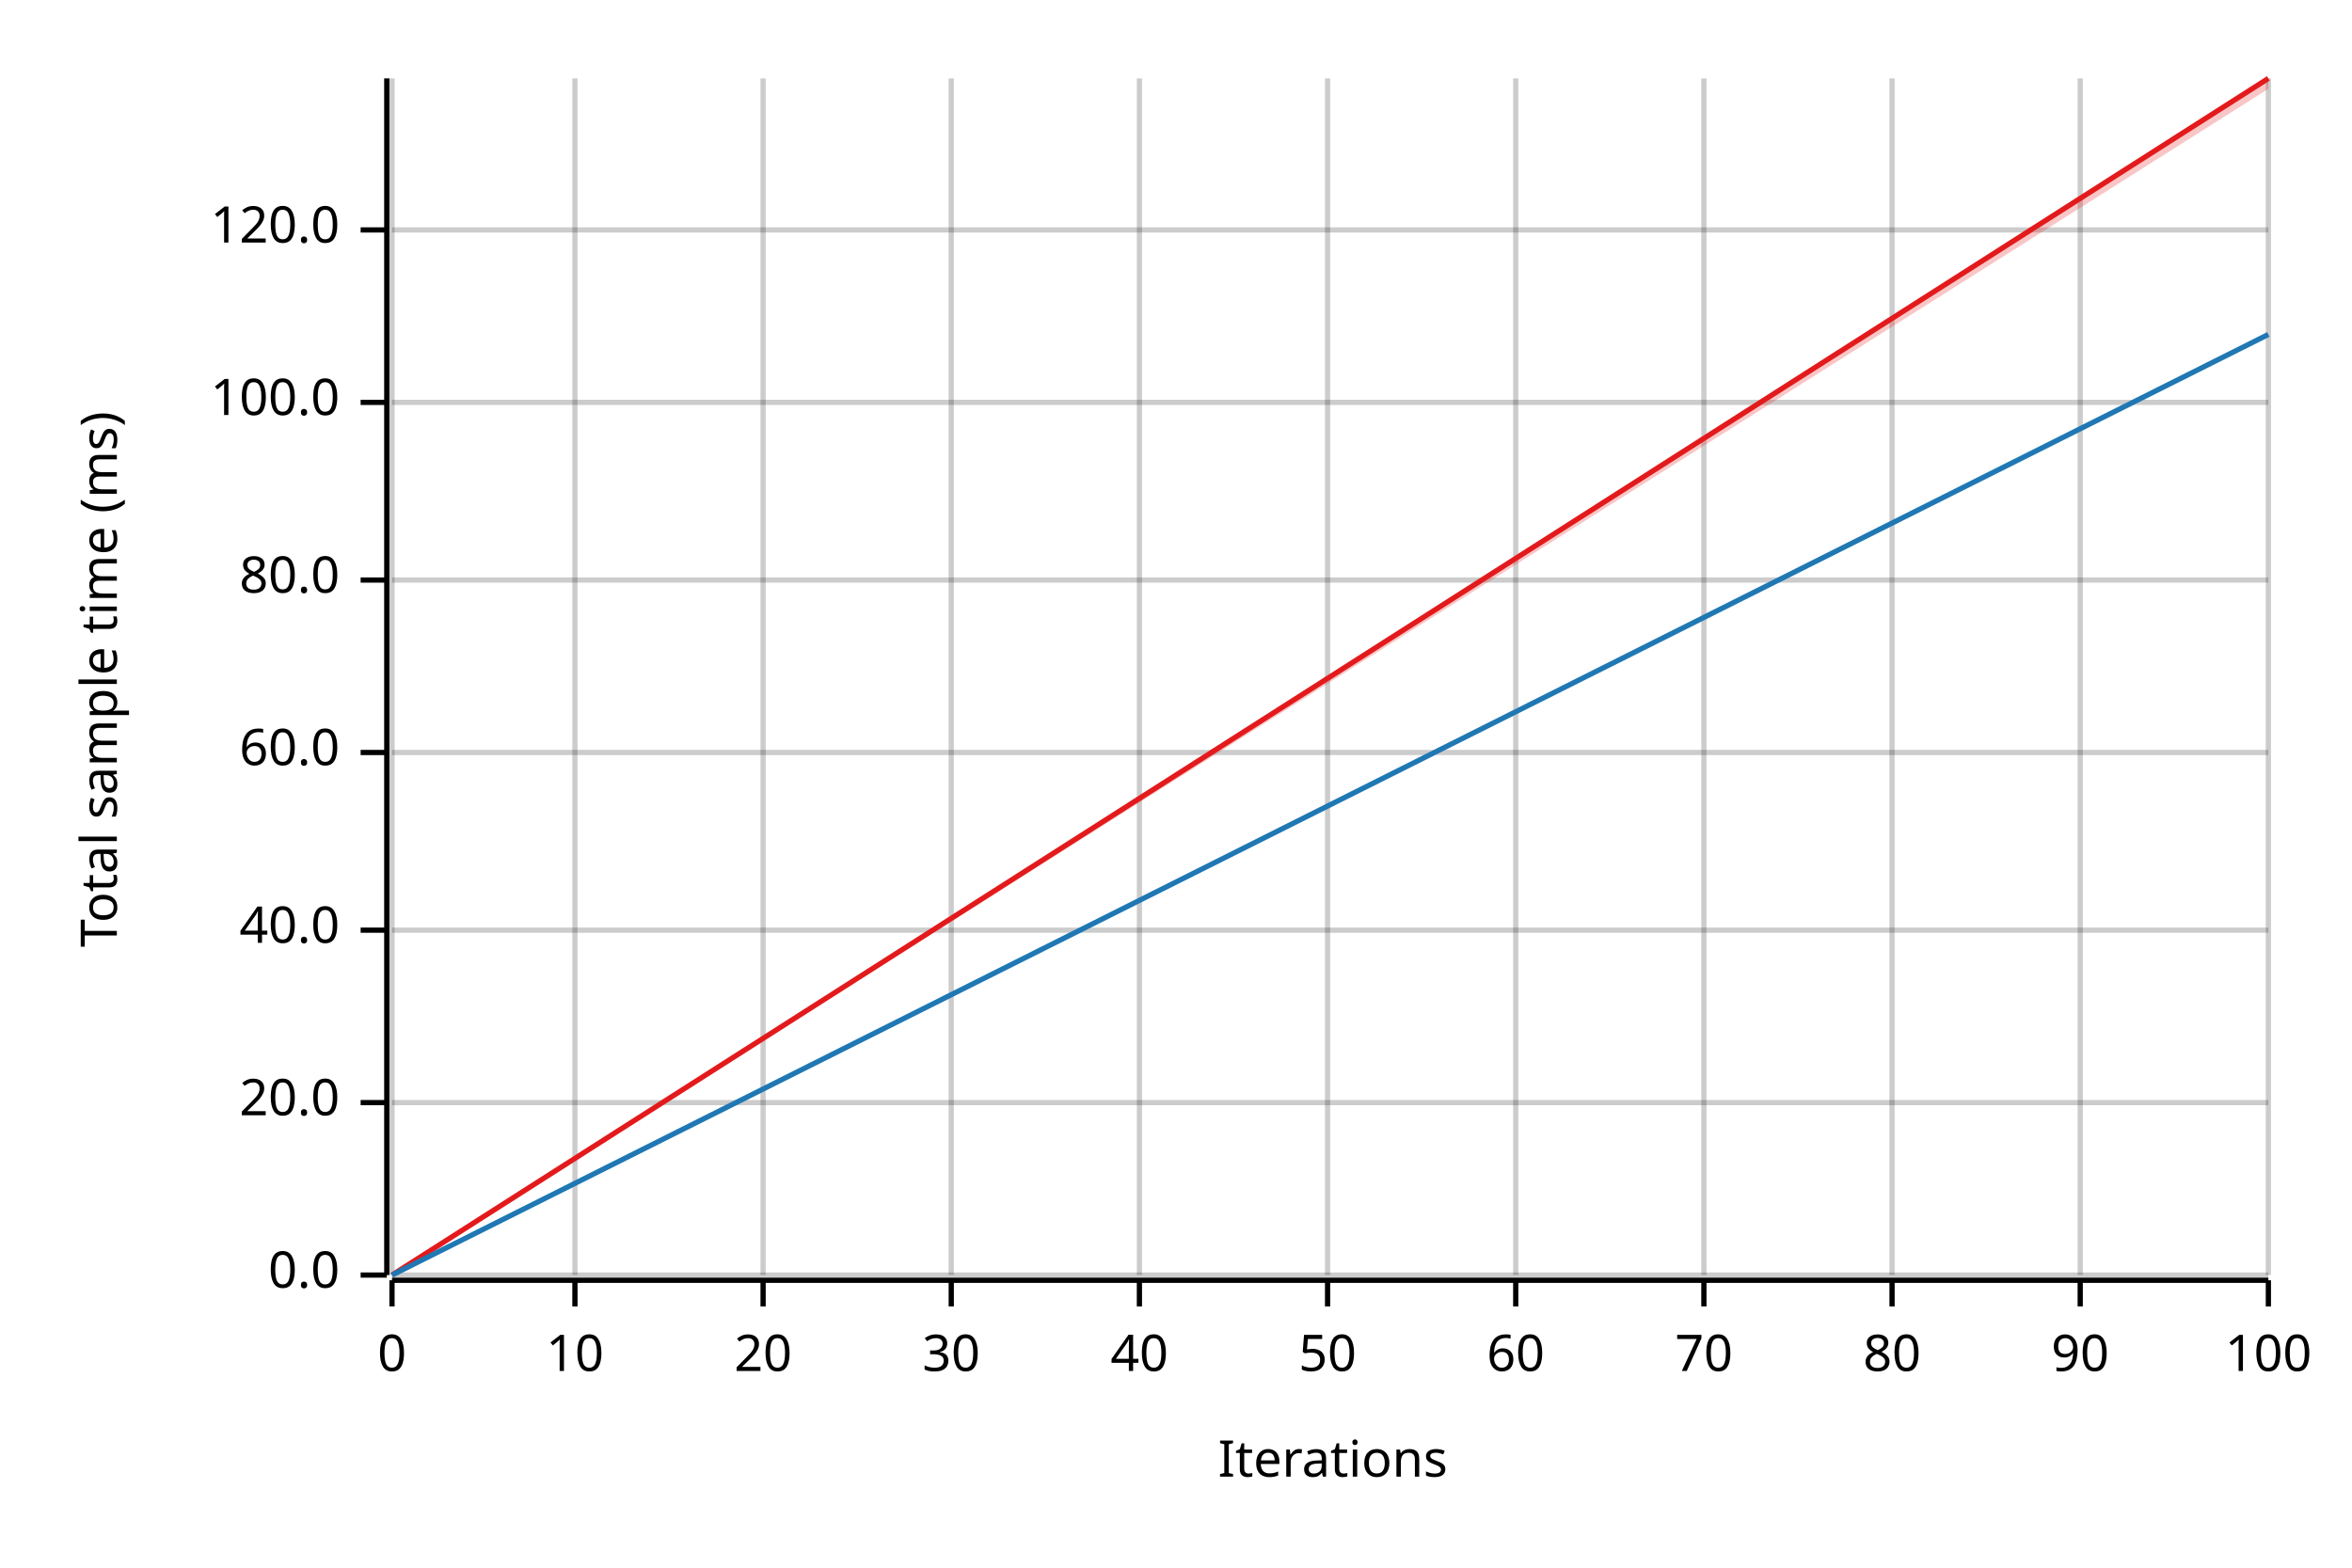
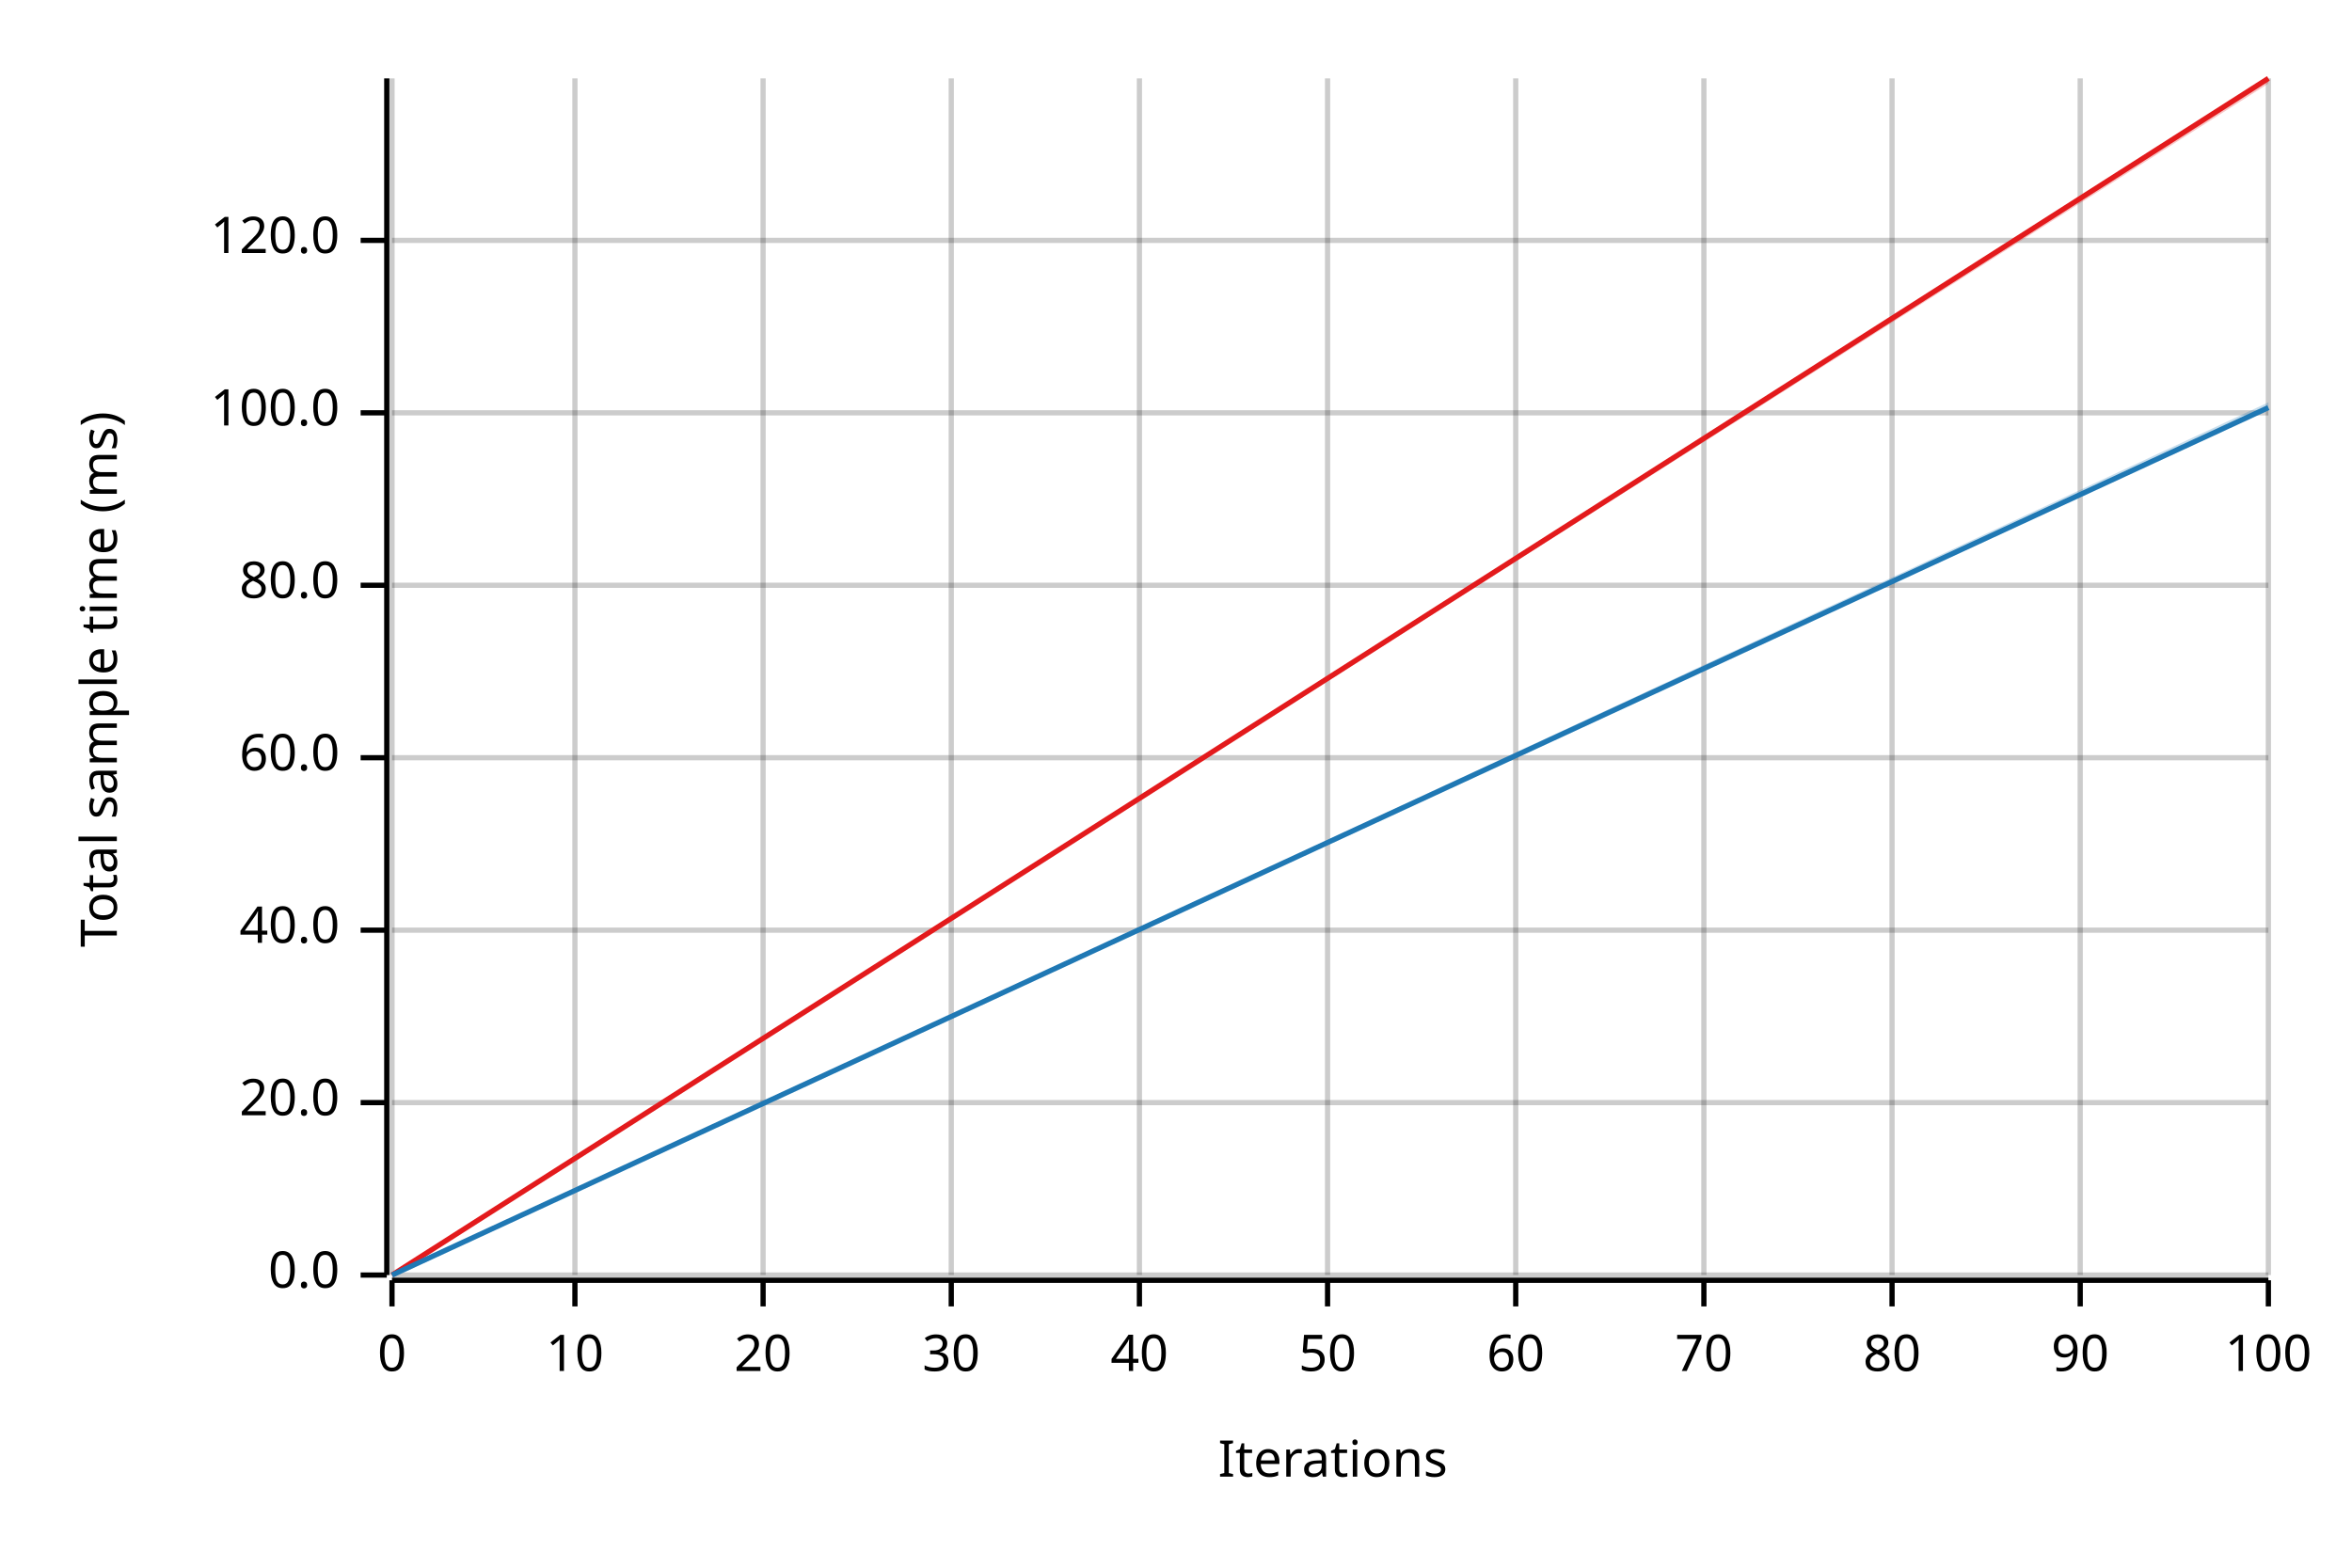
<svg xmlns="http://www.w3.org/2000/svg" width="450" height="300" viewBox="0 0 450 300">
  <text x="15" y="130" dy="0.76em" text-anchor="middle" font-family="sans-serif" font-size="9.677" opacity="1" fill="#000000" transform="rotate(270, 15, 130)">
Total sample time (ms)
</text>
  <text x="255" y="285" dy="-0.5ex" text-anchor="middle" font-family="sans-serif" font-size="9.677" opacity="1" fill="#000000">
Iterations
</text>
  <line opacity="0.2" stroke="#000000" stroke-width="1" x1="75" y1="244" x2="75" y2="15" />
  <line opacity="0.2" stroke="#000000" stroke-width="1" x1="110" y1="244" x2="110" y2="15" />
  <line opacity="0.2" stroke="#000000" stroke-width="1" x1="146" y1="244" x2="146" y2="15" />
  <line opacity="0.2" stroke="#000000" stroke-width="1" x1="182" y1="244" x2="182" y2="15" />
  <line opacity="0.2" stroke="#000000" stroke-width="1" x1="218" y1="244" x2="218" y2="15" />
  <line opacity="0.2" stroke="#000000" stroke-width="1" x1="254" y1="244" x2="254" y2="15" />
  <line opacity="0.2" stroke="#000000" stroke-width="1" x1="290" y1="244" x2="290" y2="15" />
  <line opacity="0.2" stroke="#000000" stroke-width="1" x1="326" y1="244" x2="326" y2="15" />
  <line opacity="0.2" stroke="#000000" stroke-width="1" x1="362" y1="244" x2="362" y2="15" />
  <line opacity="0.2" stroke="#000000" stroke-width="1" x1="398" y1="244" x2="398" y2="15" />
  <line opacity="0.2" stroke="#000000" stroke-width="1" x1="434" y1="244" x2="434" y2="15" />
  <line opacity="0.2" stroke="#000000" stroke-width="1" x1="75" y1="244" x2="434" y2="244" />
  <line opacity="0.2" stroke="#000000" stroke-width="1" x1="75" y1="211" x2="434" y2="211" />
  <line opacity="0.2" stroke="#000000" stroke-width="1" x1="75" y1="178" x2="434" y2="178" />
-   <line opacity="0.2" stroke="#000000" stroke-width="1" x1="75" y1="144" x2="434" y2="144" />
-   <line opacity="0.2" stroke="#000000" stroke-width="1" x1="75" y1="111" x2="434" y2="111" />
-   <line opacity="0.2" stroke="#000000" stroke-width="1" x1="75" y1="77" x2="434" y2="77" />
-   <line opacity="0.2" stroke="#000000" stroke-width="1" x1="75" y1="44" x2="434" y2="44" />
+   <line opacity="0.2" stroke="#000000" stroke-width="1" x1="75" y1="145" x2="434" y2="145" />
+   <line opacity="0.2" stroke="#000000" stroke-width="1" x1="75" y1="112" x2="434" y2="112" />
+   <line opacity="0.2" stroke="#000000" stroke-width="1" x1="75" y1="79" x2="434" y2="79" />
+   <line opacity="0.2" stroke="#000000" stroke-width="1" x1="75" y1="46" x2="434" y2="46" />
  <polyline fill="none" opacity="1" stroke="#000000" stroke-width="1" points="74,15 74,244 " />
  <text x="65" y="244" dy="0.5ex" text-anchor="end" font-family="sans-serif" font-size="9.677" opacity="1" fill="#000000">
0.0
</text>
  <polyline fill="none" opacity="1" stroke="#000000" stroke-width="1" points="69,244 74,244 " />
  <text x="65" y="211" dy="0.5ex" text-anchor="end" font-family="sans-serif" font-size="9.677" opacity="1" fill="#000000">
20.0
</text>
  <polyline fill="none" opacity="1" stroke="#000000" stroke-width="1" points="69,211 74,211 " />
  <text x="65" y="178" dy="0.5ex" text-anchor="end" font-family="sans-serif" font-size="9.677" opacity="1" fill="#000000">
40.0
</text>
  <polyline fill="none" opacity="1" stroke="#000000" stroke-width="1" points="69,178 74,178 " />
-   <text x="65" y="144" dy="0.5ex" text-anchor="end" font-family="sans-serif" font-size="9.677" opacity="1" fill="#000000">
+   <text x="65" y="145" dy="0.5ex" text-anchor="end" font-family="sans-serif" font-size="9.677" opacity="1" fill="#000000">
60.0
</text>
-   <polyline fill="none" opacity="1" stroke="#000000" stroke-width="1" points="69,144 74,144 " />
-   <text x="65" y="111" dy="0.5ex" text-anchor="end" font-family="sans-serif" font-size="9.677" opacity="1" fill="#000000">
+   <polyline fill="none" opacity="1" stroke="#000000" stroke-width="1" points="69,145 74,145 " />
+   <text x="65" y="112" dy="0.5ex" text-anchor="end" font-family="sans-serif" font-size="9.677" opacity="1" fill="#000000">
80.0
</text>
-   <polyline fill="none" opacity="1" stroke="#000000" stroke-width="1" points="69,111 74,111 " />
-   <text x="65" y="77" dy="0.5ex" text-anchor="end" font-family="sans-serif" font-size="9.677" opacity="1" fill="#000000">
+   <polyline fill="none" opacity="1" stroke="#000000" stroke-width="1" points="69,112 74,112 " />
+   <text x="65" y="79" dy="0.5ex" text-anchor="end" font-family="sans-serif" font-size="9.677" opacity="1" fill="#000000">
100.0
</text>
-   <polyline fill="none" opacity="1" stroke="#000000" stroke-width="1" points="69,77 74,77 " />
-   <text x="65" y="44" dy="0.5ex" text-anchor="end" font-family="sans-serif" font-size="9.677" opacity="1" fill="#000000">
+   <polyline fill="none" opacity="1" stroke="#000000" stroke-width="1" points="69,79 74,79 " />
+   <text x="65" y="46" dy="0.5ex" text-anchor="end" font-family="sans-serif" font-size="9.677" opacity="1" fill="#000000">
120.0
</text>
-   <polyline fill="none" opacity="1" stroke="#000000" stroke-width="1" points="69,44 74,44 " />
+   <polyline fill="none" opacity="1" stroke="#000000" stroke-width="1" points="69,46 74,46 " />
  <polyline fill="none" opacity="1" stroke="#000000" stroke-width="1" points="75,245 434,245 " />
  <text x="75" y="255" dy="0.76em" text-anchor="middle" font-family="sans-serif" font-size="9.677" opacity="1" fill="#000000">
0
</text>
  <polyline fill="none" opacity="1" stroke="#000000" stroke-width="1" points="75,245 75,250 " />
  <text x="110" y="255" dy="0.76em" text-anchor="middle" font-family="sans-serif" font-size="9.677" opacity="1" fill="#000000">
10
</text>
  <polyline fill="none" opacity="1" stroke="#000000" stroke-width="1" points="110,245 110,250 " />
  <text x="146" y="255" dy="0.76em" text-anchor="middle" font-family="sans-serif" font-size="9.677" opacity="1" fill="#000000">
20
</text>
  <polyline fill="none" opacity="1" stroke="#000000" stroke-width="1" points="146,245 146,250 " />
  <text x="182" y="255" dy="0.76em" text-anchor="middle" font-family="sans-serif" font-size="9.677" opacity="1" fill="#000000">
30
</text>
  <polyline fill="none" opacity="1" stroke="#000000" stroke-width="1" points="182,245 182,250 " />
  <text x="218" y="255" dy="0.76em" text-anchor="middle" font-family="sans-serif" font-size="9.677" opacity="1" fill="#000000">
40
</text>
  <polyline fill="none" opacity="1" stroke="#000000" stroke-width="1" points="218,245 218,250 " />
  <text x="254" y="255" dy="0.76em" text-anchor="middle" font-family="sans-serif" font-size="9.677" opacity="1" fill="#000000">
50
</text>
  <polyline fill="none" opacity="1" stroke="#000000" stroke-width="1" points="254,245 254,250 " />
  <text x="290" y="255" dy="0.76em" text-anchor="middle" font-family="sans-serif" font-size="9.677" opacity="1" fill="#000000">
60
</text>
  <polyline fill="none" opacity="1" stroke="#000000" stroke-width="1" points="290,245 290,250 " />
  <text x="326" y="255" dy="0.76em" text-anchor="middle" font-family="sans-serif" font-size="9.677" opacity="1" fill="#000000">
70
</text>
  <polyline fill="none" opacity="1" stroke="#000000" stroke-width="1" points="326,245 326,250 " />
  <text x="362" y="255" dy="0.76em" text-anchor="middle" font-family="sans-serif" font-size="9.677" opacity="1" fill="#000000">
80
</text>
  <polyline fill="none" opacity="1" stroke="#000000" stroke-width="1" points="362,245 362,250 " />
  <text x="398" y="255" dy="0.76em" text-anchor="middle" font-family="sans-serif" font-size="9.677" opacity="1" fill="#000000">
90
</text>
  <polyline fill="none" opacity="1" stroke="#000000" stroke-width="1" points="398,245 398,250 " />
  <text x="434" y="255" dy="0.76em" text-anchor="middle" font-family="sans-serif" font-size="9.677" opacity="1" fill="#000000">
100
</text>
  <polyline fill="none" opacity="1" stroke="#000000" stroke-width="1" points="434,245 434,250 " />
  <polyline fill="none" opacity="1" stroke="#E31A1C" stroke-width="1" points="75,244 434,15 " />
-   <polygon opacity="0.25" fill="#E31A1C" points="75,244 434,17 434,15 " />
-   <polyline fill="none" opacity="1" stroke="#1F78B4" stroke-width="1" points="75,244 434,64 " />
-   <polygon opacity="0.25" fill="#1F78B4" points="75,244 434,64 434,64 " />
+   <polygon opacity="0.25" fill="#E31A1C" points="75,244 434,16 434,15 " />
+   <polyline fill="none" opacity="1" stroke="#1F78B4" stroke-width="1" points="75,244 434,78 " />
+   <polygon opacity="0.25" fill="#1F78B4" points="75,244 434,78 434,77 " />
</svg>
